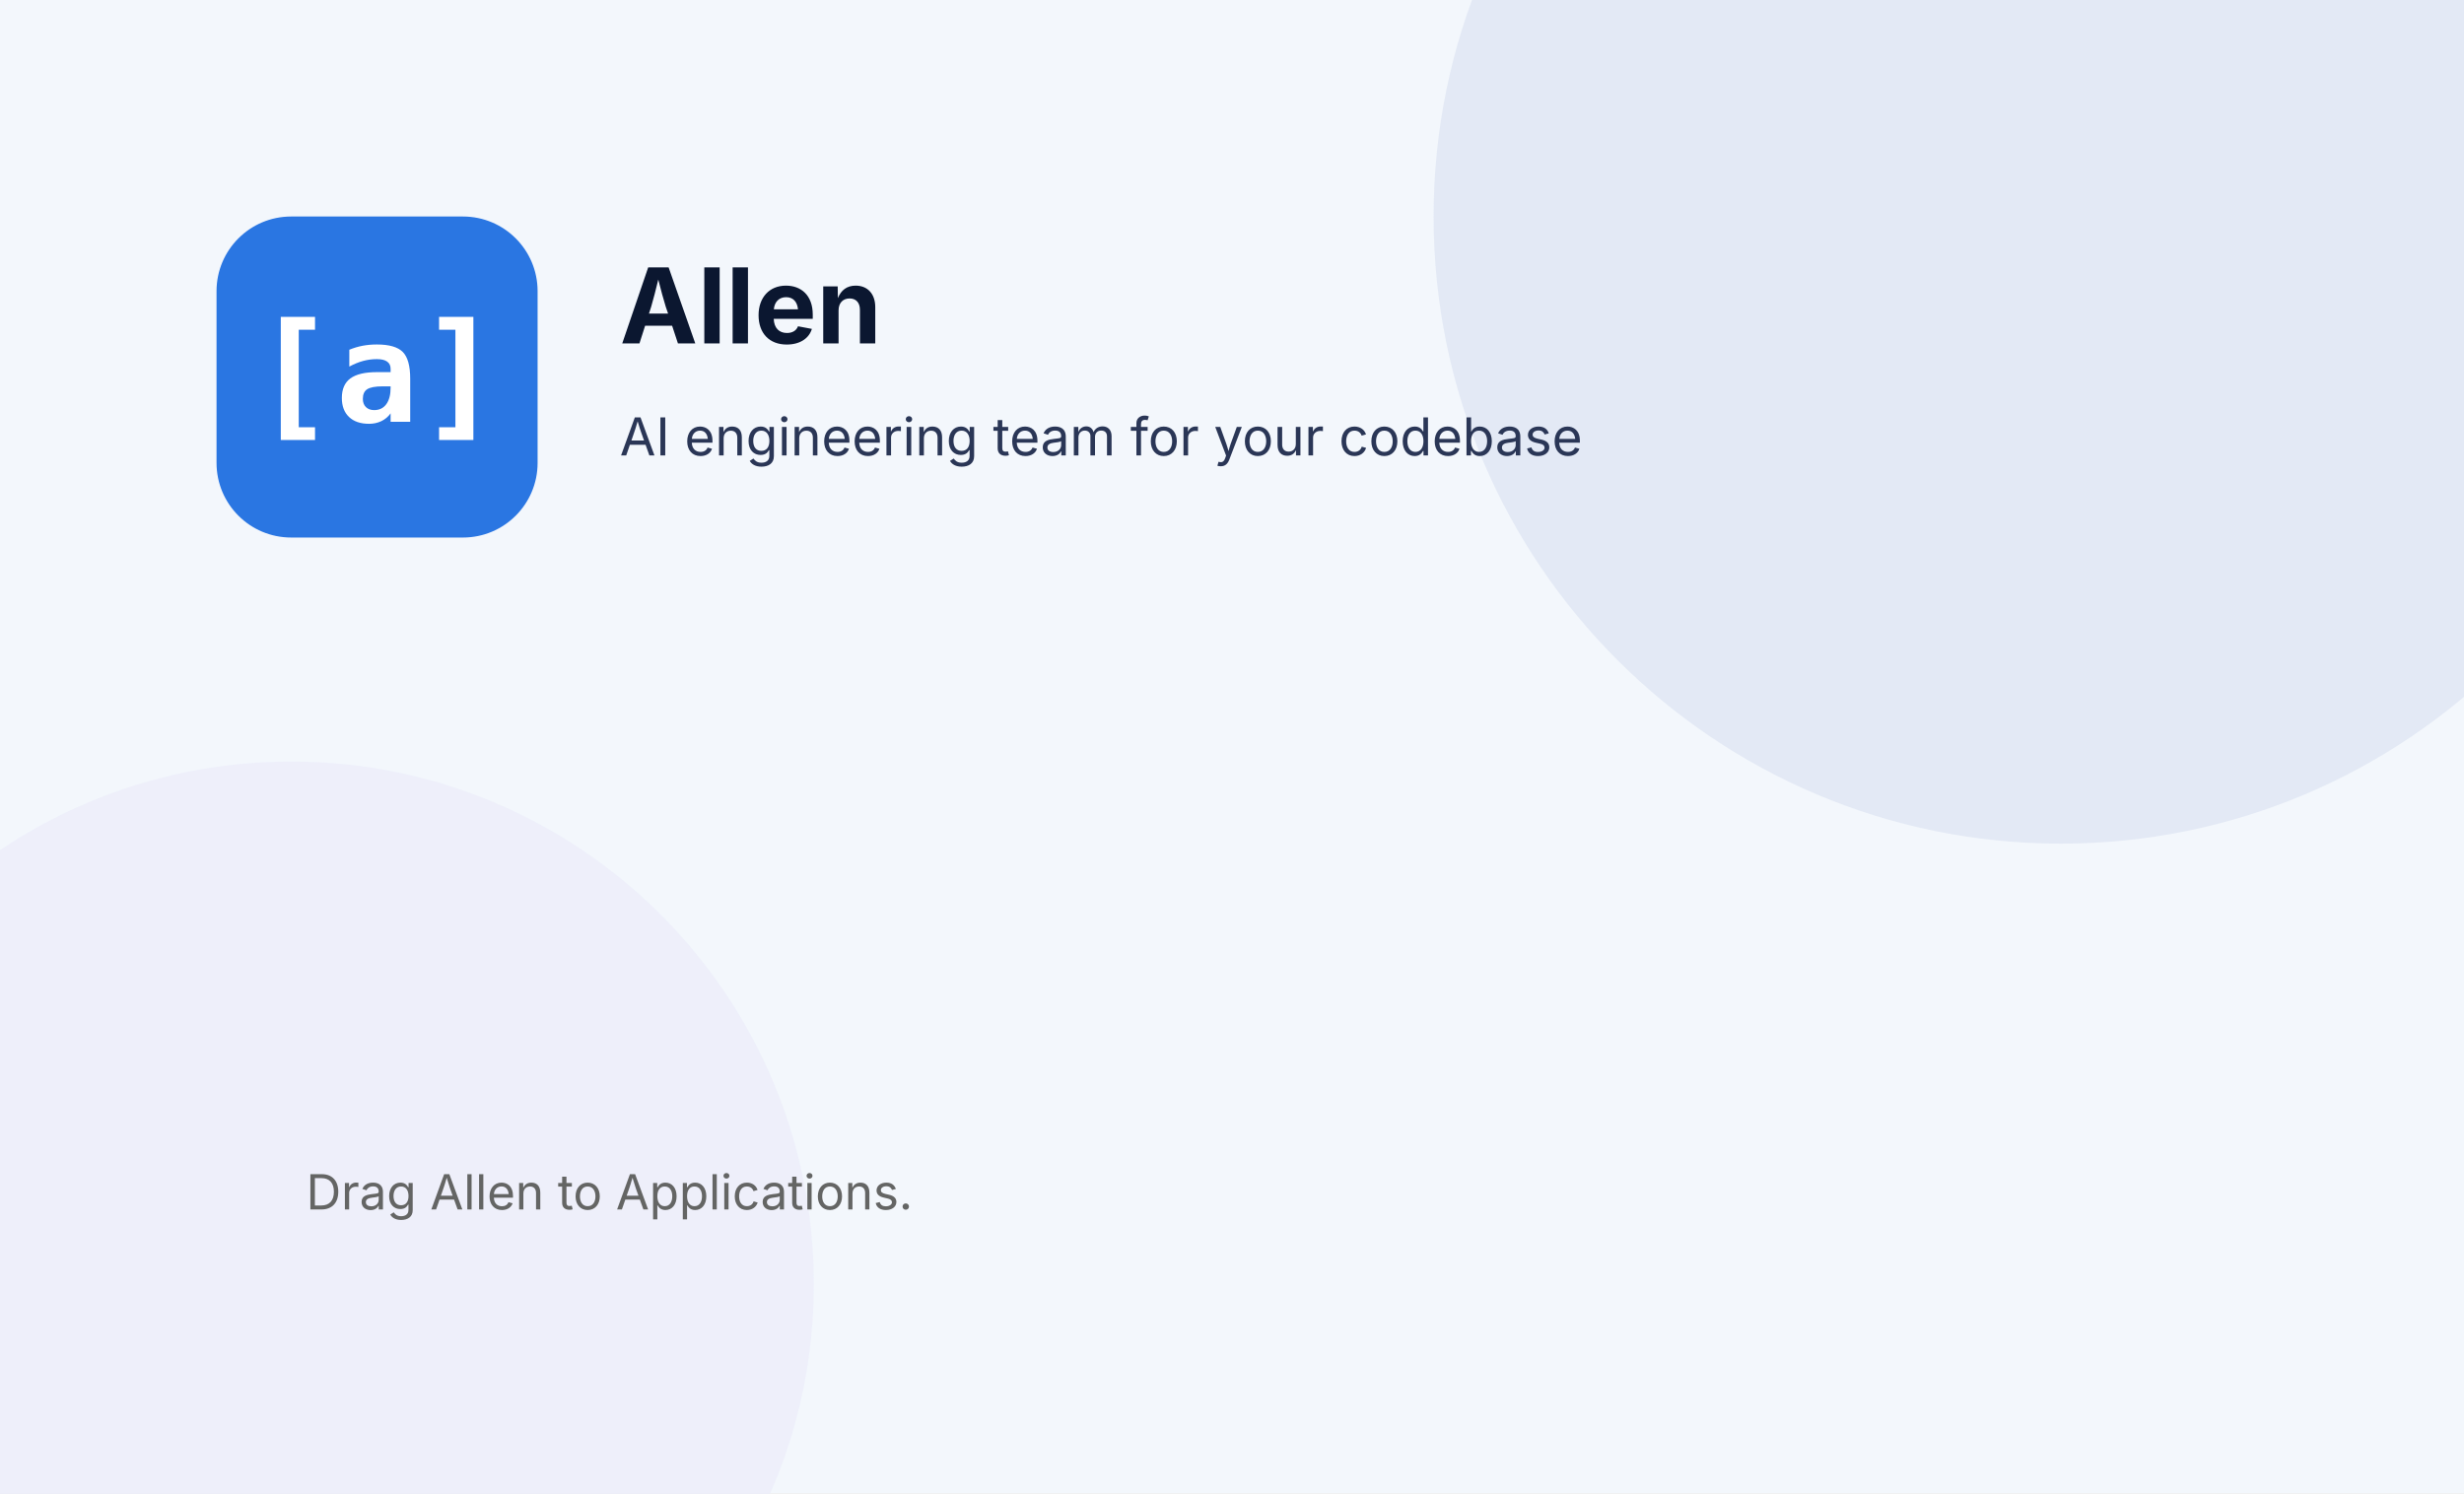
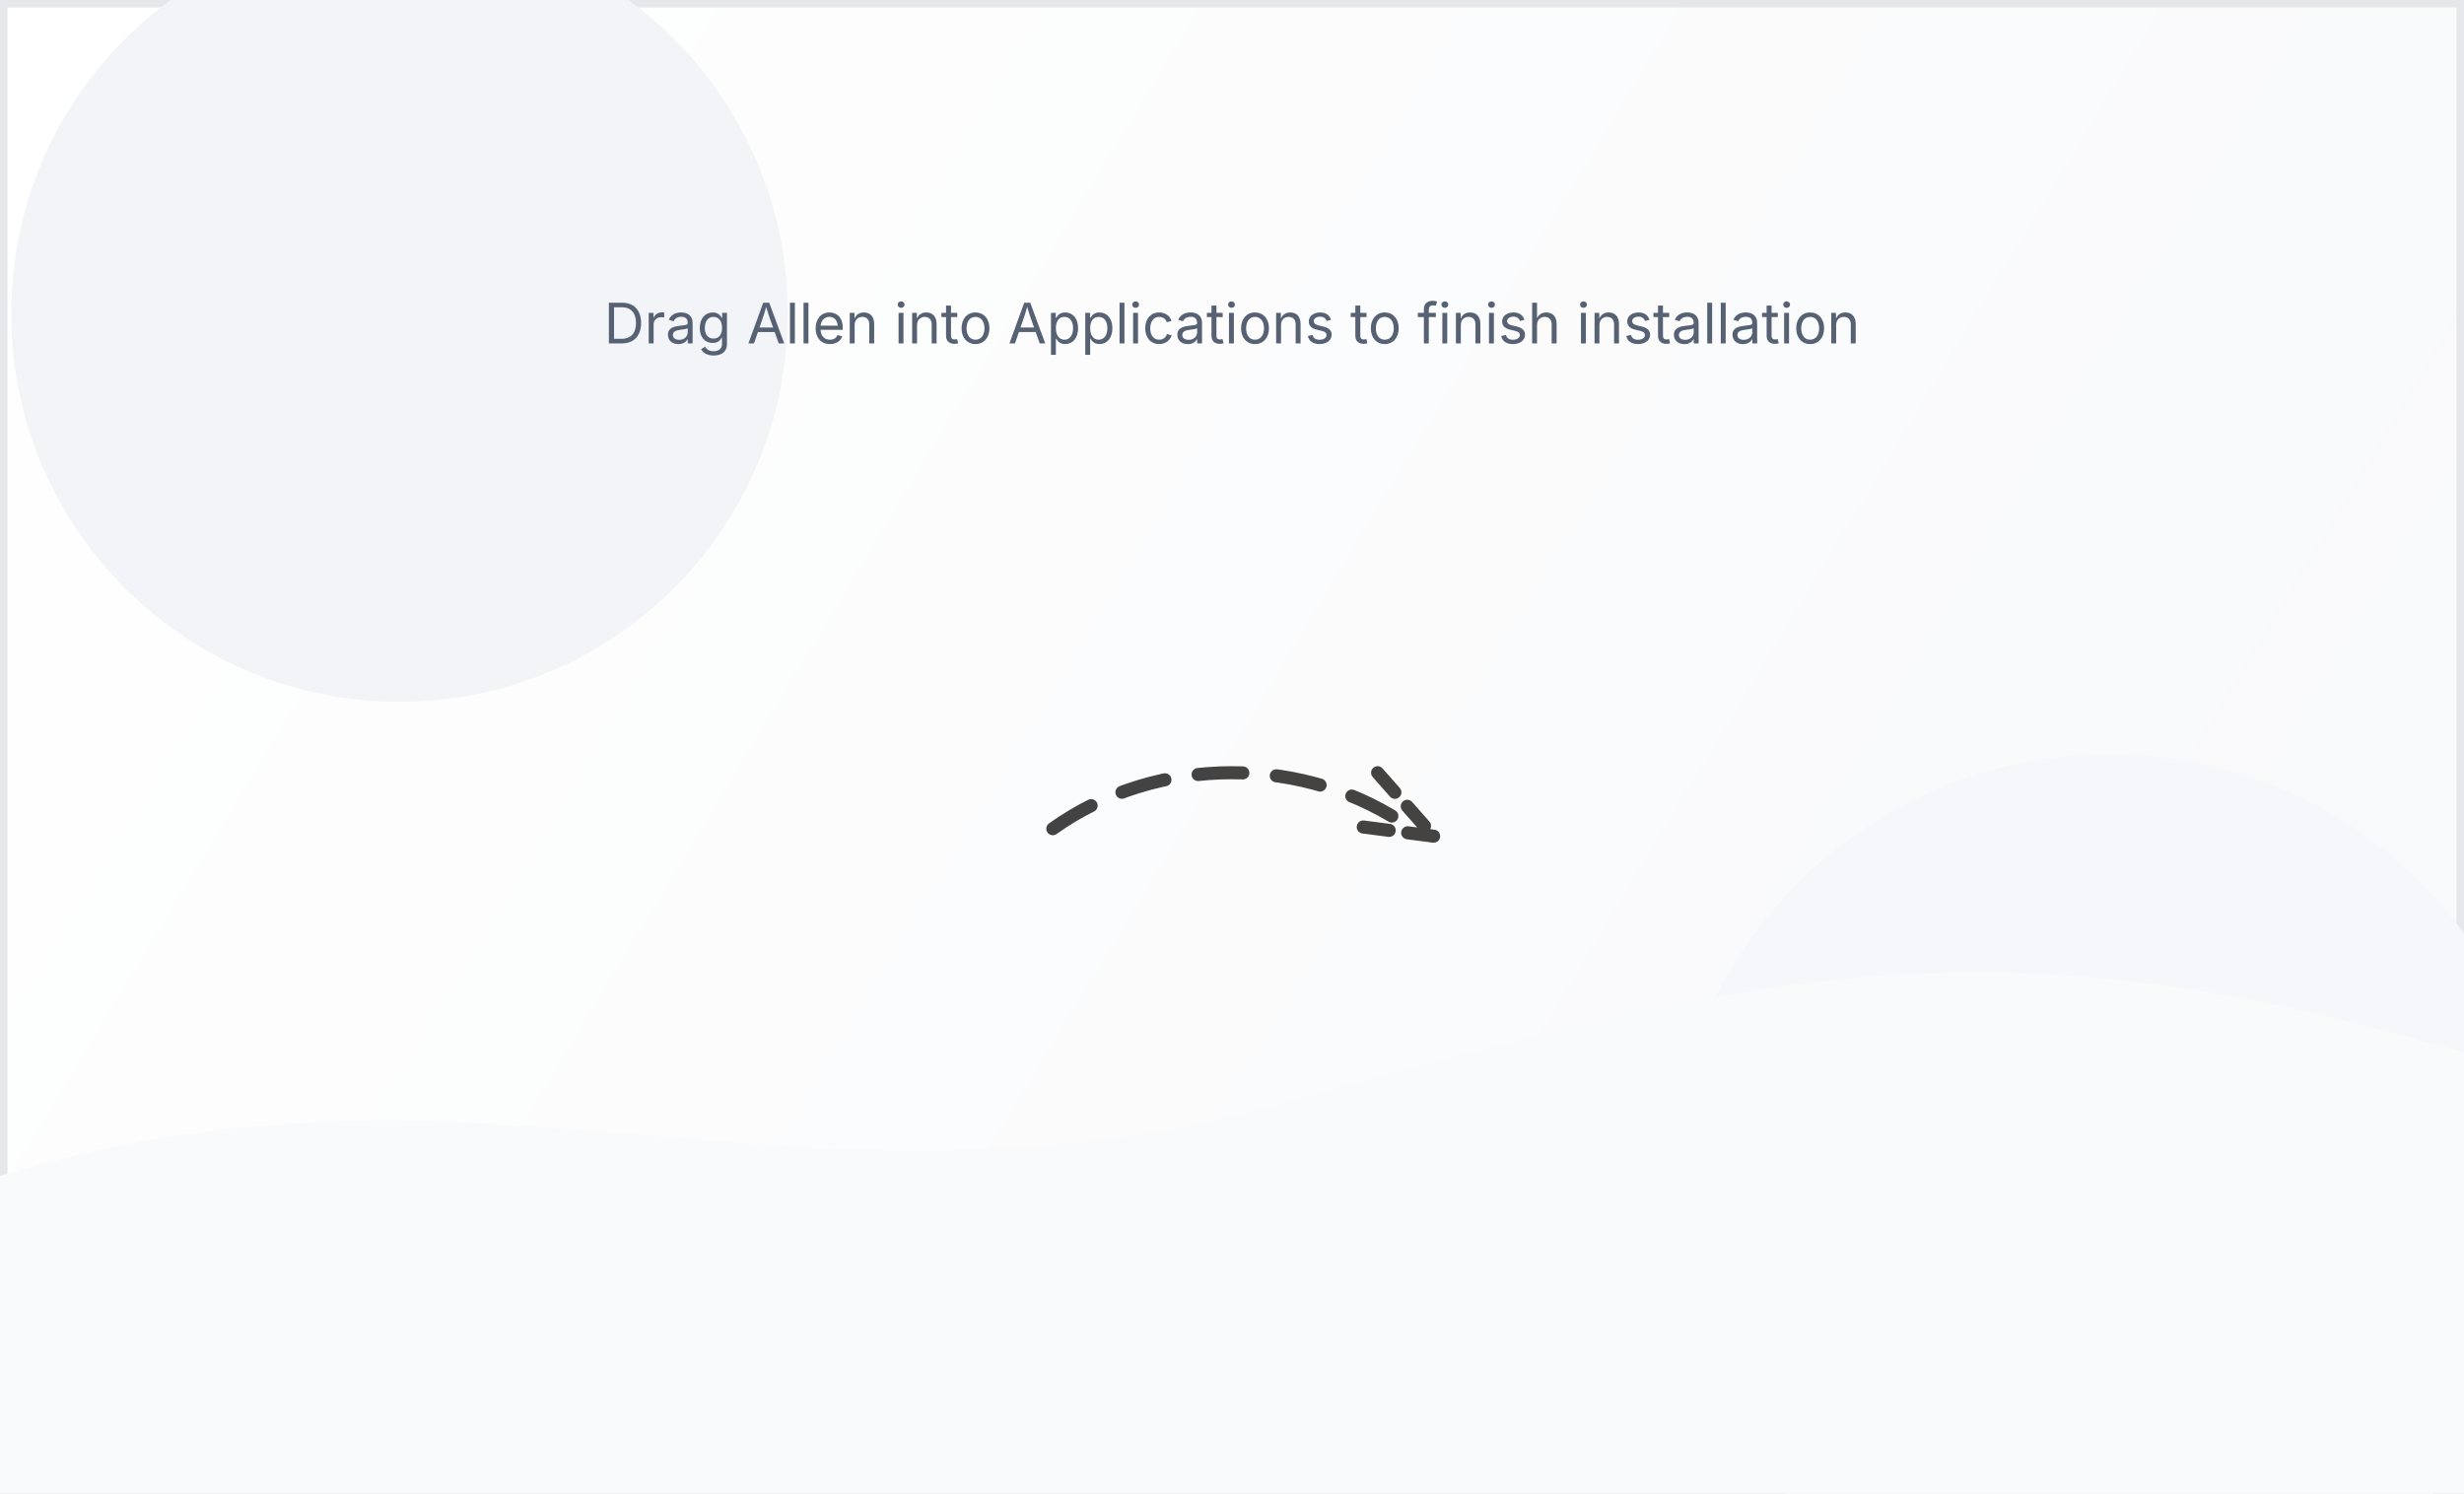
<svg xmlns="http://www.w3.org/2000/svg" width="660" height="400" viewBox="0 0 660 400">
-   <rect width="660" height="400" fill="#f3f7fc" />
-   <circle cx="552" cy="58" r="168" fill="#d6deef" opacity="0.55" />
-   <circle cx="78" cy="344" r="140" fill="#eceefa" opacity="0.8" />
-   <rect x="58" y="58" width="86" height="86" rx="20" fill="#2a76e2" />
-   <text x="101" y="113" text-anchor="middle" font-family="ui-monospace, SF Mono, Menlo, monospace" font-size="37" font-weight="700" fill="#ffffff">[a]</text>
-   <text x="166" y="92" font-family="-apple-system, BlinkMacSystemFont, Segoe UI, sans-serif" font-size="28" font-weight="700" fill="#0b1730">Allen</text>
-   <text x="166" y="122" font-family="-apple-system, BlinkMacSystemFont, Segoe UI, sans-serif" font-size="14" fill="#2a3656">AI engineering team for your codebase</text>
-   <text x="82" y="324" font-family="-apple-system, BlinkMacSystemFont, Segoe UI, sans-serif" font-size="13" fill="#646564">Drag Allen to Applications.</text>
+   <defs>
+     <linearGradient id="bg" x1="0" y1="0" x2="660" y2="400" gradientUnits="userSpaceOnUse">
+       <stop offset="0" stop-color="#FFFFFF" />
+       <stop offset="1" stop-color="#F7F8FA" />
+     </linearGradient>
+   </defs>
+   <rect width="660" height="400" rx="0" fill="url(#bg)" />
+   <rect x="1" y="1" width="658" height="398" fill="none" stroke="#E5E7EB" stroke-width="2" />
+   <circle cx="107" cy="84" r="104" fill="#F2F4F7" />
+   <circle cx="565" cy="320" r="118" fill="#F5F7FA" />
+   <path d="M0 315 C128 276 214 331 342 296 S531 244 660 282 L660 400 L0 400 Z" fill="#F9FAFB" />
+   <text x="330" y="92" text-anchor="middle" font-family="-apple-system, BlinkMacSystemFont, Segoe UI, sans-serif" font-size="15" font-weight="400" fill="#566173">Drag Allen into Applications to finish installation</text>
+   <path d="M282 222 C310 202 350 202 378 222" fill="none" stroke="#11100E" stroke-width="3.5" stroke-linecap="round" stroke-dasharray="12 9" opacity="0.78" />
+   <path d="M369 207 L384 224 M384 224 L361 221" fill="none" stroke="#11100E" stroke-width="3.5" stroke-linecap="round" stroke-linejoin="round" stroke-dasharray="7 5" opacity="0.78" />
</svg>
